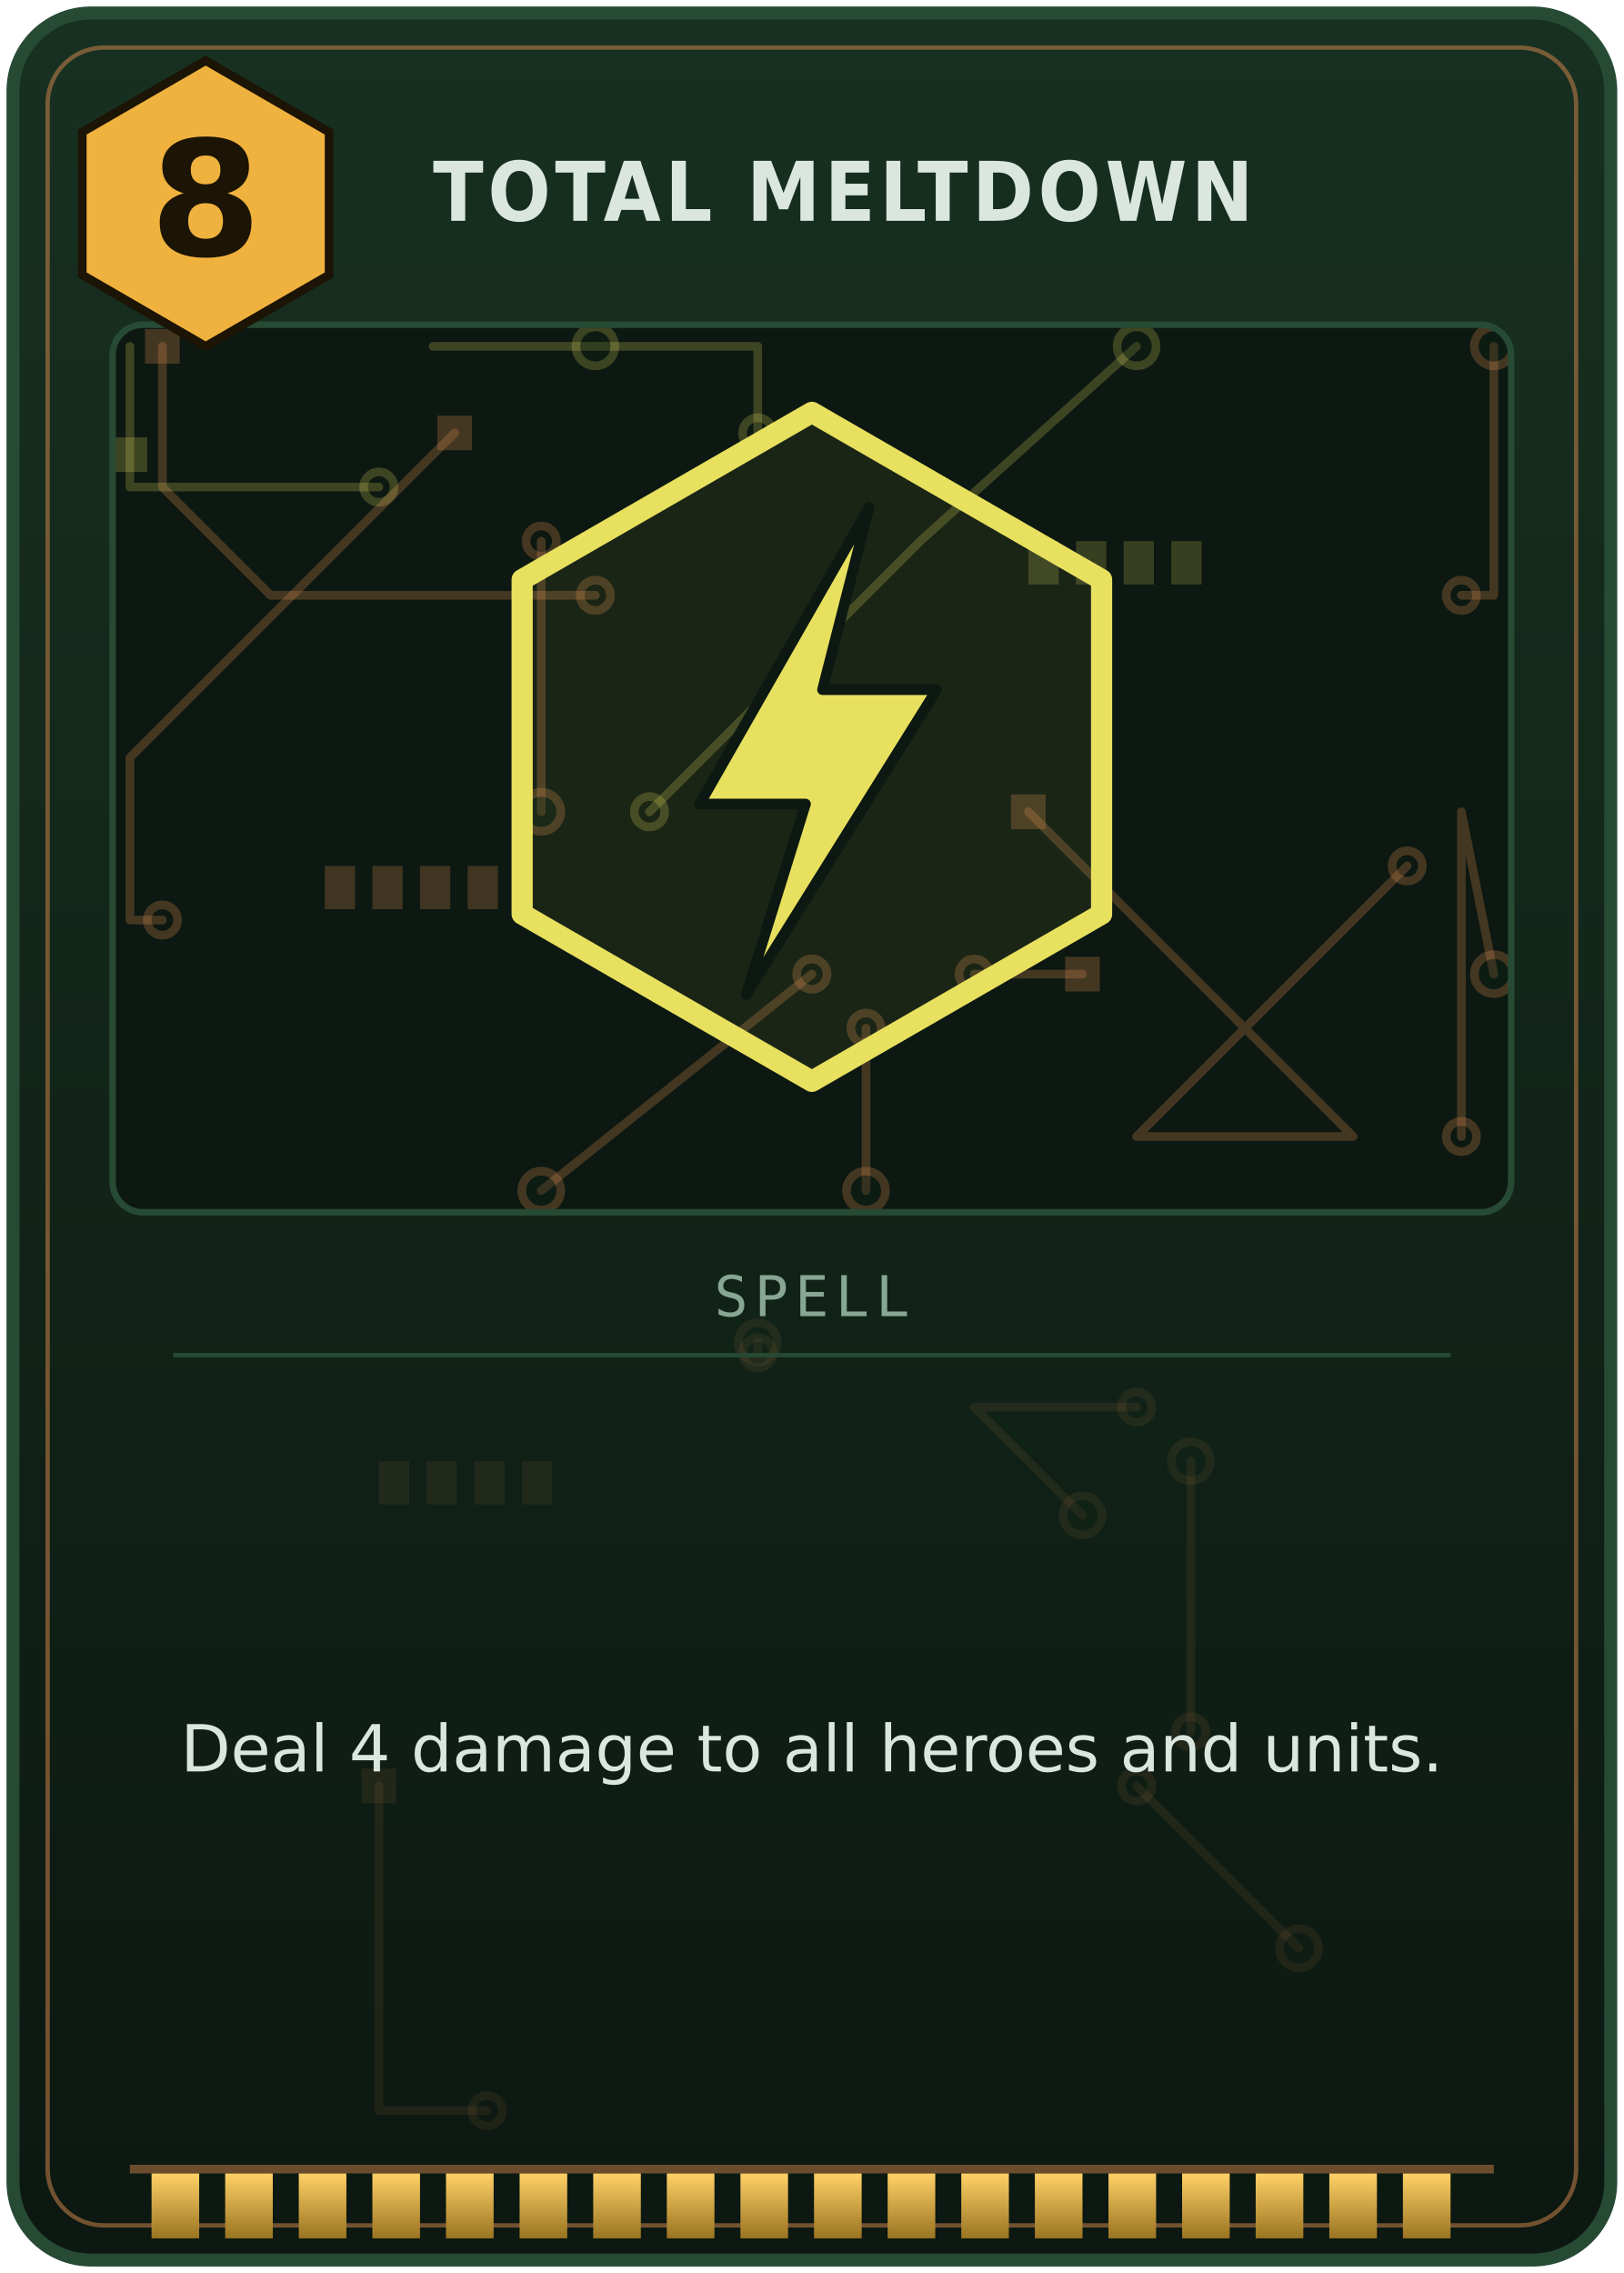
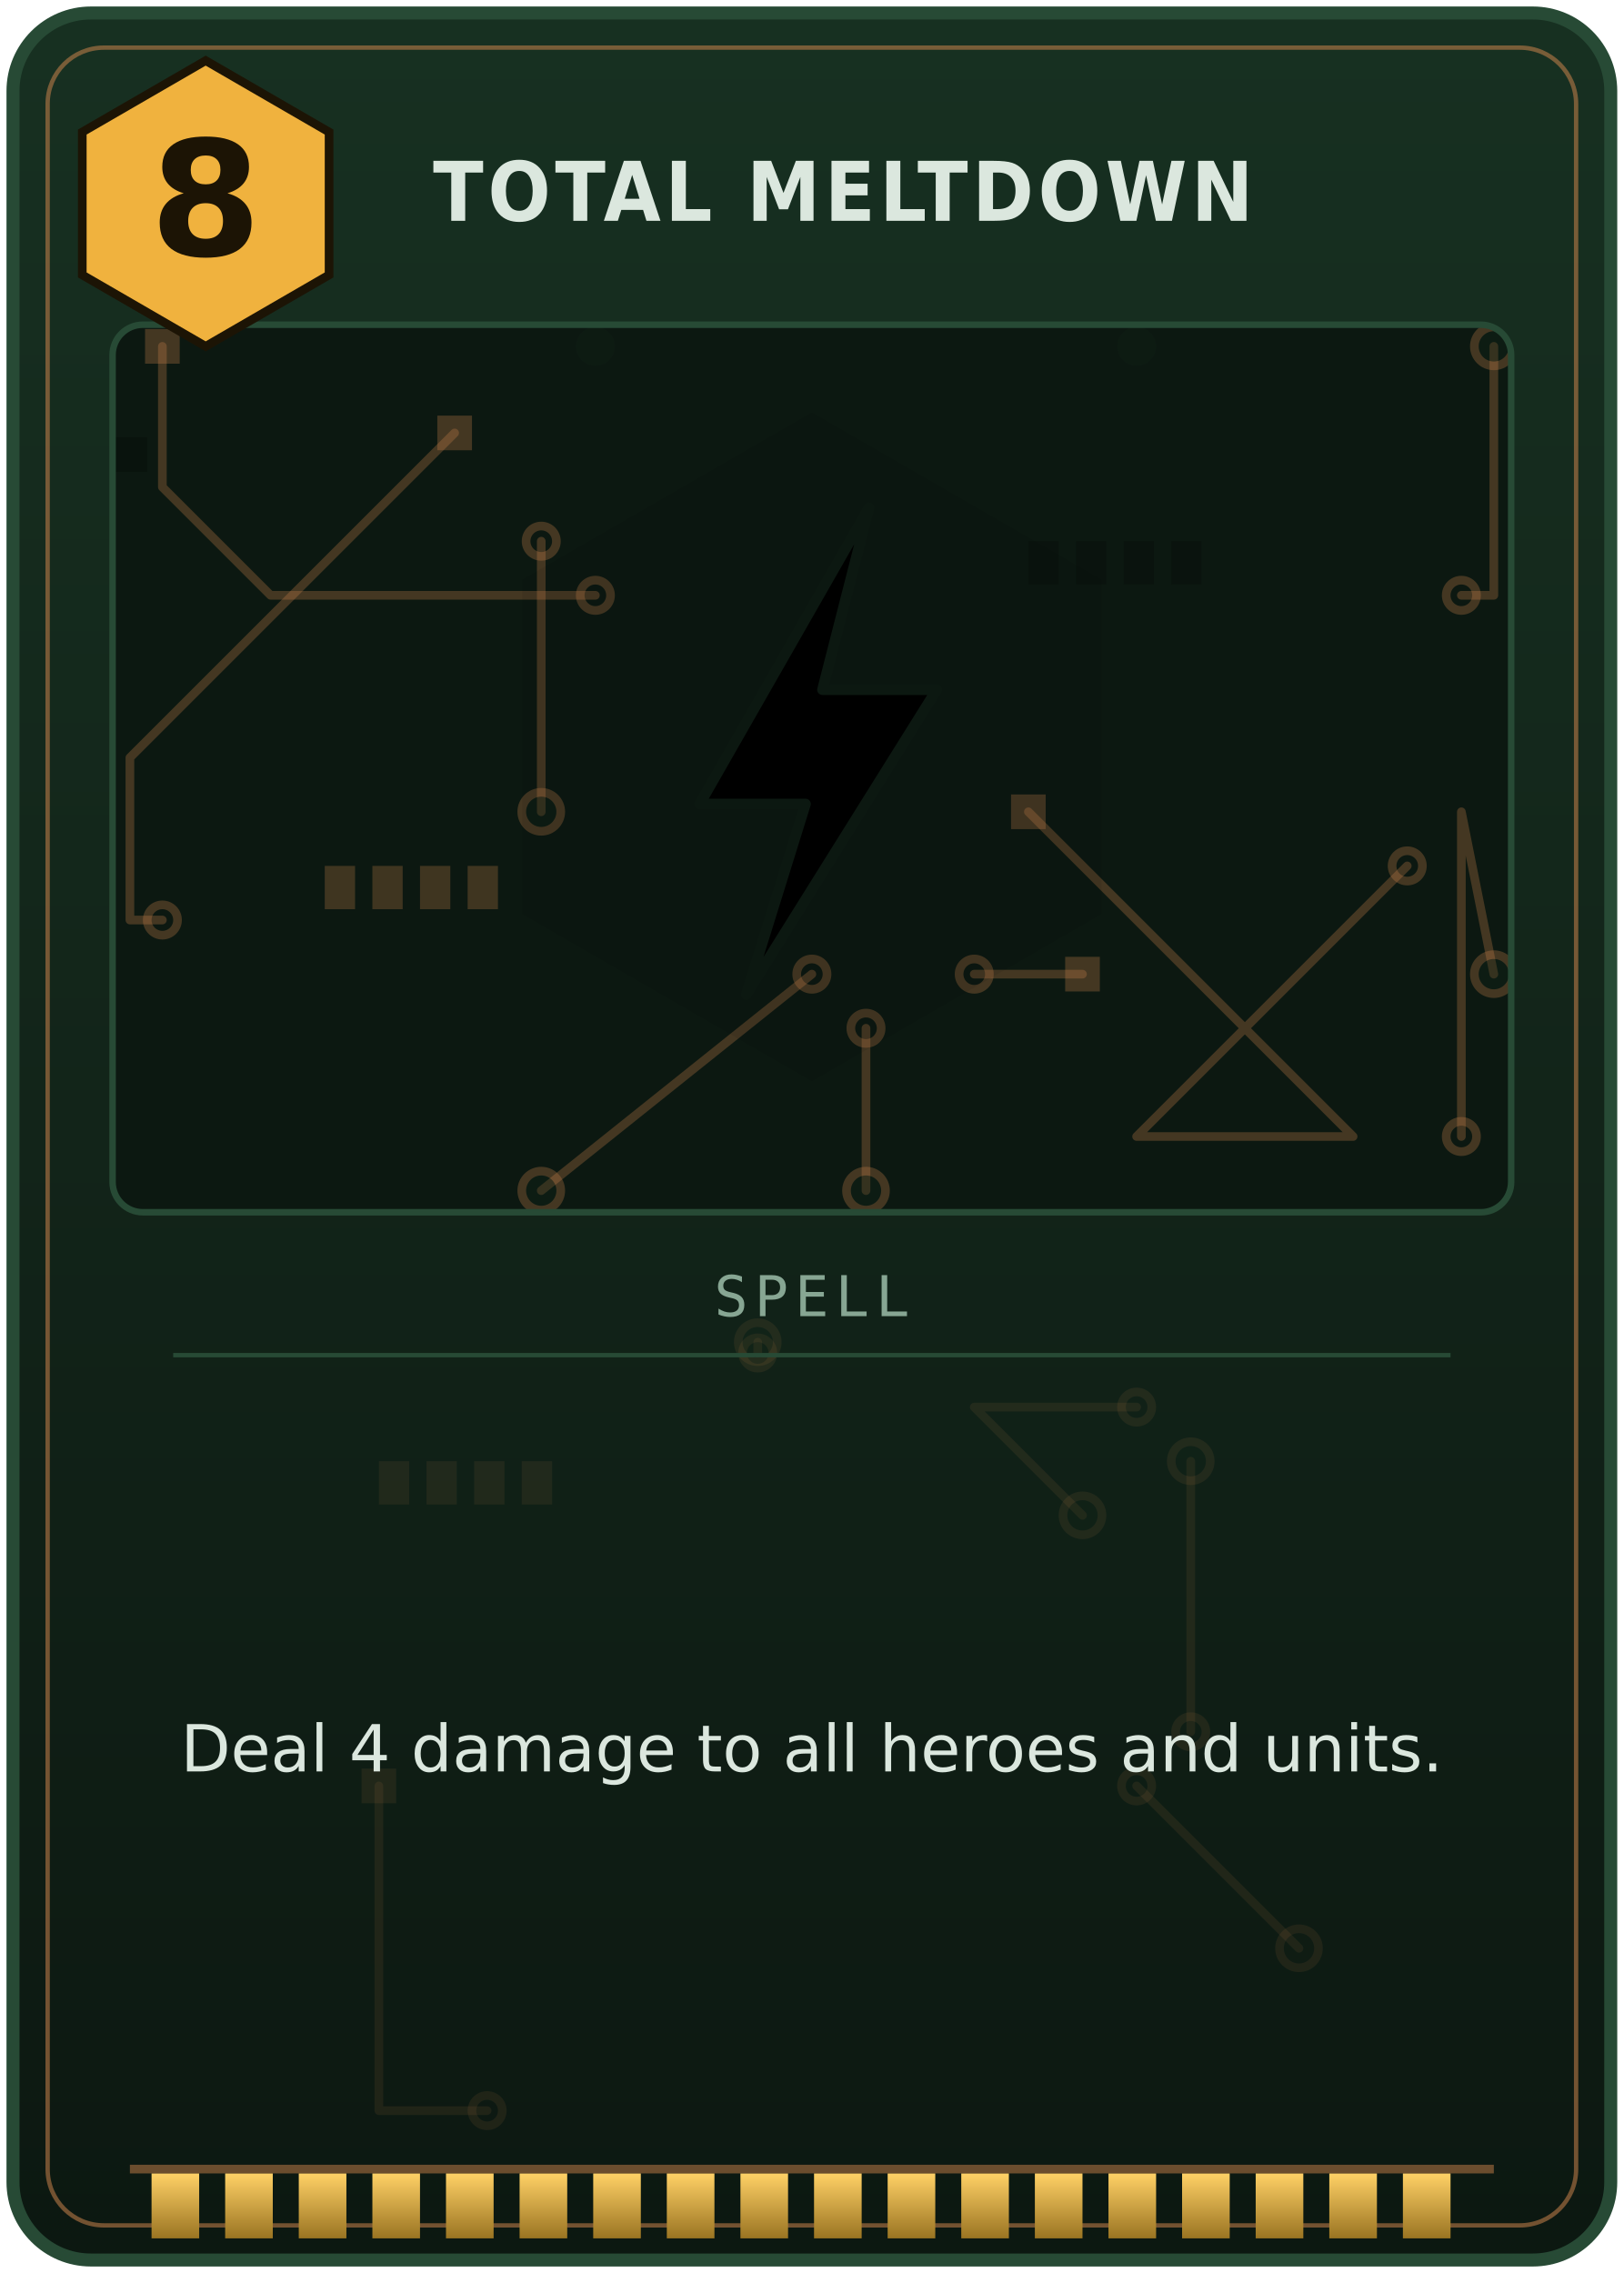
<svg xmlns="http://www.w3.org/2000/svg" width="750" height="1050" viewBox="0 0 750 1050">
  <defs>
    <linearGradient id="bggrad" x1="0" y1="0" x2="0" y2="1">
      <stop offset="0" stop-color="#173021" />
      <stop offset="0.5" stop-color="#122419" />
      <stop offset="1" stop-color="#0c1811" />
    </linearGradient>
    <linearGradient id="guldgrad" x1="0" y1="0" x2="0" y2="1">
      <stop offset="0" stop-color="#ffd166" />
      <stop offset="1" stop-color="#9a7422" />
    </linearGradient>
    <clipPath id="artclip">
      <rect x="52" y="150" width="646" height="410" rx="14" />
    </clipPath>
  </defs>
  <rect x="6" y="6" width="738" height="1038" rx="36" fill="url(#bggrad)" stroke="#274a35" stroke-width="6" />
  <rect x="22" y="22" width="706" height="1006" rx="26" fill="none" stroke="#c9814a" stroke-width="2" opacity="0.55" />
  <circle cx="550" cy="800" r="7" fill="none" stroke="#c9814a" stroke-width="4" opacity="0.1" />
  <path d="M 550 800 L 550 675" fill="none" stroke="#c9814a" stroke-width="4" stroke-linecap="round" stroke-linejoin="round" opacity="0.1" />
  <circle cx="550" cy="675" r="9" fill="#122419" stroke="#c9814a" stroke-width="4" opacity="0.1" />
  <circle cx="525" cy="825" r="7" fill="none" stroke="#c9814a" stroke-width="4" opacity="0.1" />
  <path d="M 525 825 L 600 900" fill="none" stroke="#c9814a" stroke-width="4" stroke-linecap="round" stroke-linejoin="round" opacity="0.1" />
  <circle cx="600" cy="900" r="9" fill="#122419" stroke="#c9814a" stroke-width="4" opacity="0.1" />
  <circle cx="525" cy="650" r="7" fill="none" stroke="#c9814a" stroke-width="4" opacity="0.1" />
  <path d="M 525 650 L 450 650 L 500 700" fill="none" stroke="#c9814a" stroke-width="4" stroke-linecap="round" stroke-linejoin="round" opacity="0.1" />
  <circle cx="500" cy="700" r="9" fill="#122419" stroke="#c9814a" stroke-width="4" opacity="0.1" />
  <circle cx="225" cy="975" r="7" fill="none" stroke="#c9814a" stroke-width="4" opacity="0.1" />
  <path d="M 225 975 L 175 975 L 175 825" fill="none" stroke="#c9814a" stroke-width="4" stroke-linecap="round" stroke-linejoin="round" opacity="0.1" />
  <rect x="167" y="817" width="16" height="16" fill="#c9814a" opacity="0.1" />
  <circle cx="350" cy="625" r="7" fill="none" stroke="#c9814a" stroke-width="4" opacity="0.1" />
  <path d="M 350 625 L 350 620" fill="none" stroke="#c9814a" stroke-width="4" stroke-linecap="round" stroke-linejoin="round" opacity="0.1" />
  <circle cx="350" cy="620" r="9" fill="#122419" stroke="#c9814a" stroke-width="4" opacity="0.1" />
  <rect x="175" y="675" width="14" height="20" fill="#c9814a" opacity="0.09" />
  <rect x="197" y="675" width="14" height="20" fill="#c9814a" opacity="0.09" />
  <rect x="219" y="675" width="14" height="20" fill="#c9814a" opacity="0.09" />
  <rect x="241" y="675" width="14" height="20" fill="#c9814a" opacity="0.09" />
  <g clip-path="url(#artclip)">
    <rect x="52" y="150" width="646" height="410" fill="#0c1811" />
    <circle cx="650" cy="400" r="7" fill="none" stroke="#c9814a" stroke-width="4" opacity="0.3" />
    <path d="M 650 400 L 525 525 L 625 525 L 475 375" fill="none" stroke="#c9814a" stroke-width="4" stroke-linecap="round" stroke-linejoin="round" opacity="0.3" />
    <rect x="467" y="367" width="16" height="16" fill="#c9814a" opacity="0.3" />
    <circle cx="450" cy="450" r="7" fill="none" stroke="#c9814a" stroke-width="4" opacity="0.3" />
    <path d="M 450 450 L 500 450" fill="none" stroke="#c9814a" stroke-width="4" stroke-linecap="round" stroke-linejoin="round" opacity="0.3" />
    <rect x="492" y="442" width="16" height="16" fill="#c9814a" opacity="0.3" />
    <circle cx="375" cy="450" r="7" fill="none" stroke="#c9814a" stroke-width="4" opacity="0.3" />
    <path d="M 375 450 L 250 550 L 250 550" fill="none" stroke="#c9814a" stroke-width="4" stroke-linecap="round" stroke-linejoin="round" opacity="0.3" />
    <circle cx="250" cy="550" r="9" fill="#122419" stroke="#c9814a" stroke-width="4" opacity="0.3" />
    <circle cx="275" cy="275" r="7" fill="none" stroke="#c9814a" stroke-width="4" opacity="0.3" />
    <path d="M 275 275 L 125 275 L 75 225 L 75 160" fill="none" stroke="#c9814a" stroke-width="4" stroke-linecap="round" stroke-linejoin="round" opacity="0.3" />
    <rect x="67" y="152" width="16" height="16" fill="#c9814a" opacity="0.3" />
    <circle cx="675" cy="525" r="7" fill="none" stroke="#c9814a" stroke-width="4" opacity="0.3" />
    <path d="M 675 525 L 675 375 L 690 450" fill="none" stroke="#c9814a" stroke-width="4" stroke-linecap="round" stroke-linejoin="round" opacity="0.3" />
    <circle cx="690" cy="450" r="9" fill="#122419" stroke="#c9814a" stroke-width="4" opacity="0.3" />
    <circle cx="250" cy="250" r="7" fill="none" stroke="#c9814a" stroke-width="4" opacity="0.3" />
    <path d="M 250 250 L 250 375" fill="none" stroke="#c9814a" stroke-width="4" stroke-linecap="round" stroke-linejoin="round" opacity="0.3" />
    <circle cx="250" cy="375" r="9" fill="#122419" stroke="#c9814a" stroke-width="4" opacity="0.3" />
    <circle cx="75" cy="425" r="7" fill="none" stroke="#c9814a" stroke-width="4" opacity="0.3" />
    <path d="M 75 425 L 60 425 L 60 350 L 210 200" fill="none" stroke="#c9814a" stroke-width="4" stroke-linecap="round" stroke-linejoin="round" opacity="0.3" />
    <rect x="202" y="192" width="16" height="16" fill="#c9814a" opacity="0.3" />
    <circle cx="675" cy="275" r="7" fill="none" stroke="#c9814a" stroke-width="4" opacity="0.3" />
    <path d="M 675 275 L 690 275 L 690 160" fill="none" stroke="#c9814a" stroke-width="4" stroke-linecap="round" stroke-linejoin="round" opacity="0.3" />
    <circle cx="690" cy="160" r="9" fill="#122419" stroke="#c9814a" stroke-width="4" opacity="0.3" />
    <circle cx="400" cy="475" r="7" fill="none" stroke="#c9814a" stroke-width="4" opacity="0.3" />
    <path d="M 400 475 L 400 550" fill="none" stroke="#c9814a" stroke-width="4" stroke-linecap="round" stroke-linejoin="round" opacity="0.3" />
    <circle cx="400" cy="550" r="9" fill="#122419" stroke="#c9814a" stroke-width="4" opacity="0.3" />
    <rect x="150" y="400" width="14" height="20" fill="#c9814a" opacity="0.27" />
    <rect x="172" y="400" width="14" height="20" fill="#c9814a" opacity="0.27" />
    <rect x="194" y="400" width="14" height="20" fill="#c9814a" opacity="0.27" />
    <rect x="216" y="400" width="14" height="20" fill="#c9814a" opacity="0.27" />
-     <circle cx="300" cy="375" r="7" fill="none" stroke="#e8e05f" stroke-width="4" opacity="0.22" />
-     <path d="M 300 375 L 425 250 L 525 160" fill="none" stroke="#e8e05f" stroke-width="4" stroke-linecap="round" stroke-linejoin="round" opacity="0.22" />
-     <circle cx="525" cy="160" r="9" fill="#122419" stroke="#e8e05f" stroke-width="4" opacity="0.22" />
-     <circle cx="175" cy="225" r="7" fill="none" stroke="#e8e05f" stroke-width="4" opacity="0.22" />
-     <path d="M 175 225 L 60 225 L 60 160 L 60 210" fill="none" stroke="#e8e05f" stroke-width="4" stroke-linecap="round" stroke-linejoin="round" opacity="0.22" />
-     <rect x="52" y="202" width="16" height="16" fill="#e8e05f" opacity="0.22" />
-     <circle cx="350" cy="200" r="7" fill="none" stroke="#e8e05f" stroke-width="4" opacity="0.22" />
-     <path d="M 350 200 L 350 160 L 200 160 L 275 160" fill="none" stroke="#e8e05f" stroke-width="4" stroke-linecap="round" stroke-linejoin="round" opacity="0.22" />
-     <circle cx="275" cy="160" r="9" fill="#122419" stroke="#e8e05f" stroke-width="4" opacity="0.22" />
-     <rect x="475" y="250" width="14" height="20" fill="#e8e05f" opacity="0.198" />
-     <rect x="497" y="250" width="14" height="20" fill="#e8e05f" opacity="0.198" />
-     <rect x="519" y="250" width="14" height="20" fill="#e8e05f" opacity="0.198" />
-     <rect x="541" y="250" width="14" height="20" fill="#e8e05f" opacity="0.198" />
+     <circle cx="300" cy="375" r="7" fill="none" stroke="undefined" stroke-width="4" opacity="0.22" />
+     <path d="M 300 375 L 425 250 L 525 160" fill="none" stroke="undefined" stroke-width="4" stroke-linecap="round" stroke-linejoin="round" opacity="0.22" />
+     <circle cx="525" cy="160" r="9" fill="#122419" stroke="undefined" stroke-width="4" opacity="0.22" />
+     <circle cx="175" cy="225" r="7" fill="none" stroke="undefined" stroke-width="4" opacity="0.22" />
+     <path d="M 175 225 L 60 225 L 60 160 L 60 210" fill="none" stroke="undefined" stroke-width="4" stroke-linecap="round" stroke-linejoin="round" opacity="0.22" />
+     <rect x="52" y="202" width="16" height="16" fill="undefined" opacity="0.22" />
+     <circle cx="350" cy="200" r="7" fill="none" stroke="undefined" stroke-width="4" opacity="0.22" />
+     <path d="M 350 200 L 350 160 L 200 160 L 275 160" fill="none" stroke="undefined" stroke-width="4" stroke-linecap="round" stroke-linejoin="round" opacity="0.22" />
+     <circle cx="275" cy="160" r="9" fill="#122419" stroke="undefined" stroke-width="4" opacity="0.22" />
+     <rect x="475" y="250" width="14" height="20" fill="undefined" opacity="0.198" />
+     <rect x="497" y="250" width="14" height="20" fill="undefined" opacity="0.198" />
+     <rect x="519" y="250" width="14" height="20" fill="undefined" opacity="0.198" />
+     <rect x="541" y="250" width="14" height="20" fill="undefined" opacity="0.198" />
    <g transform="translate(375 345) scale(0.978) translate(-375 -345)">
-       <polygon points="511.832,266 511.832,424 375,503 238.168,424 238.168,266 375,187" fill="none" stroke="#e8e05f" stroke-width="10" stroke-linejoin="round" />
-       <polygon points="511.832,266 511.832,424 375,503 238.168,424 238.168,266 375,187" fill="#e8e05f" opacity="0.07" />
-       <path d="M 402 232 L 322 372 L 372 372 L 344 462 L 434 318 L 380 318 Z" fill="#e8e05f" stroke="#0c1811" stroke-width="5" stroke-linejoin="round" />
+       <polygon points="511.832,266 511.832,424 375,503 238.168,424 238.168,266 375,187" fill="none" stroke="undefined" stroke-width="10" stroke-linejoin="round" />
+       <polygon points="511.832,266 511.832,424 375,503 238.168,424 238.168,266 375,187" fill="undefined" opacity="0.07" />
+       <path d="M 402 232 L 322 372 L 372 372 L 344 462 L 434 318 L 380 318 Z" fill="undefined" stroke="#0c1811" stroke-width="5" stroke-linejoin="round" />
    </g>
  </g>
  <rect x="52" y="150" width="646" height="410" rx="14" fill="none" stroke="#274a35" stroke-width="3" />
  <text x="200" y="102" font-family="DejaVu Sans Condensed" font-weight="bold" font-size="38" letter-spacing="2" fill="#dbe7de">TOTAL MELTDOWN</text>
  <polygon points="95,28 152,61 152,127 95,160 38,127 38,61" fill="#f0b23e" stroke="#1c1405" stroke-width="4" />
  <text x="95" y="118" text-anchor="middle" font-family="DejaVu Sans" font-weight="bold" font-size="74" fill="#1c1405">8</text>
  <text x="375" y="608" text-anchor="middle" font-family="DejaVu Sans Mono" font-size="26" letter-spacing="3" fill="#87a693">SPELL</text>
  <line x1="80" y1="626" x2="670" y2="626" stroke="#274a35" stroke-width="2" />
  <text x="375" y="818.3" text-anchor="middle" font-family="DejaVu Sans" font-size="30" fill="#dbe7de">Deal 4 damage to all heroes and units.</text>
  <rect x="70" y="1004" width="22" height="30" fill="url(#guldgrad)" />
  <rect x="104" y="1004" width="22" height="30" fill="url(#guldgrad)" />
  <rect x="138" y="1004" width="22" height="30" fill="url(#guldgrad)" />
  <rect x="172" y="1004" width="22" height="30" fill="url(#guldgrad)" />
  <rect x="206" y="1004" width="22" height="30" fill="url(#guldgrad)" />
  <rect x="240" y="1004" width="22" height="30" fill="url(#guldgrad)" />
  <rect x="274" y="1004" width="22" height="30" fill="url(#guldgrad)" />
  <rect x="308" y="1004" width="22" height="30" fill="url(#guldgrad)" />
  <rect x="342" y="1004" width="22" height="30" fill="url(#guldgrad)" />
  <rect x="376" y="1004" width="22" height="30" fill="url(#guldgrad)" />
  <rect x="410" y="1004" width="22" height="30" fill="url(#guldgrad)" />
  <rect x="444" y="1004" width="22" height="30" fill="url(#guldgrad)" />
  <rect x="478" y="1004" width="22" height="30" fill="url(#guldgrad)" />
  <rect x="512" y="1004" width="22" height="30" fill="url(#guldgrad)" />
  <rect x="546" y="1004" width="22" height="30" fill="url(#guldgrad)" />
  <rect x="580" y="1004" width="22" height="30" fill="url(#guldgrad)" />
  <rect x="614" y="1004" width="22" height="30" fill="url(#guldgrad)" />
  <rect x="648" y="1004" width="22" height="30" fill="url(#guldgrad)" />
  <rect x="60" y="1000" width="630" height="4" fill="#c9814a" opacity="0.5" />
</svg>
